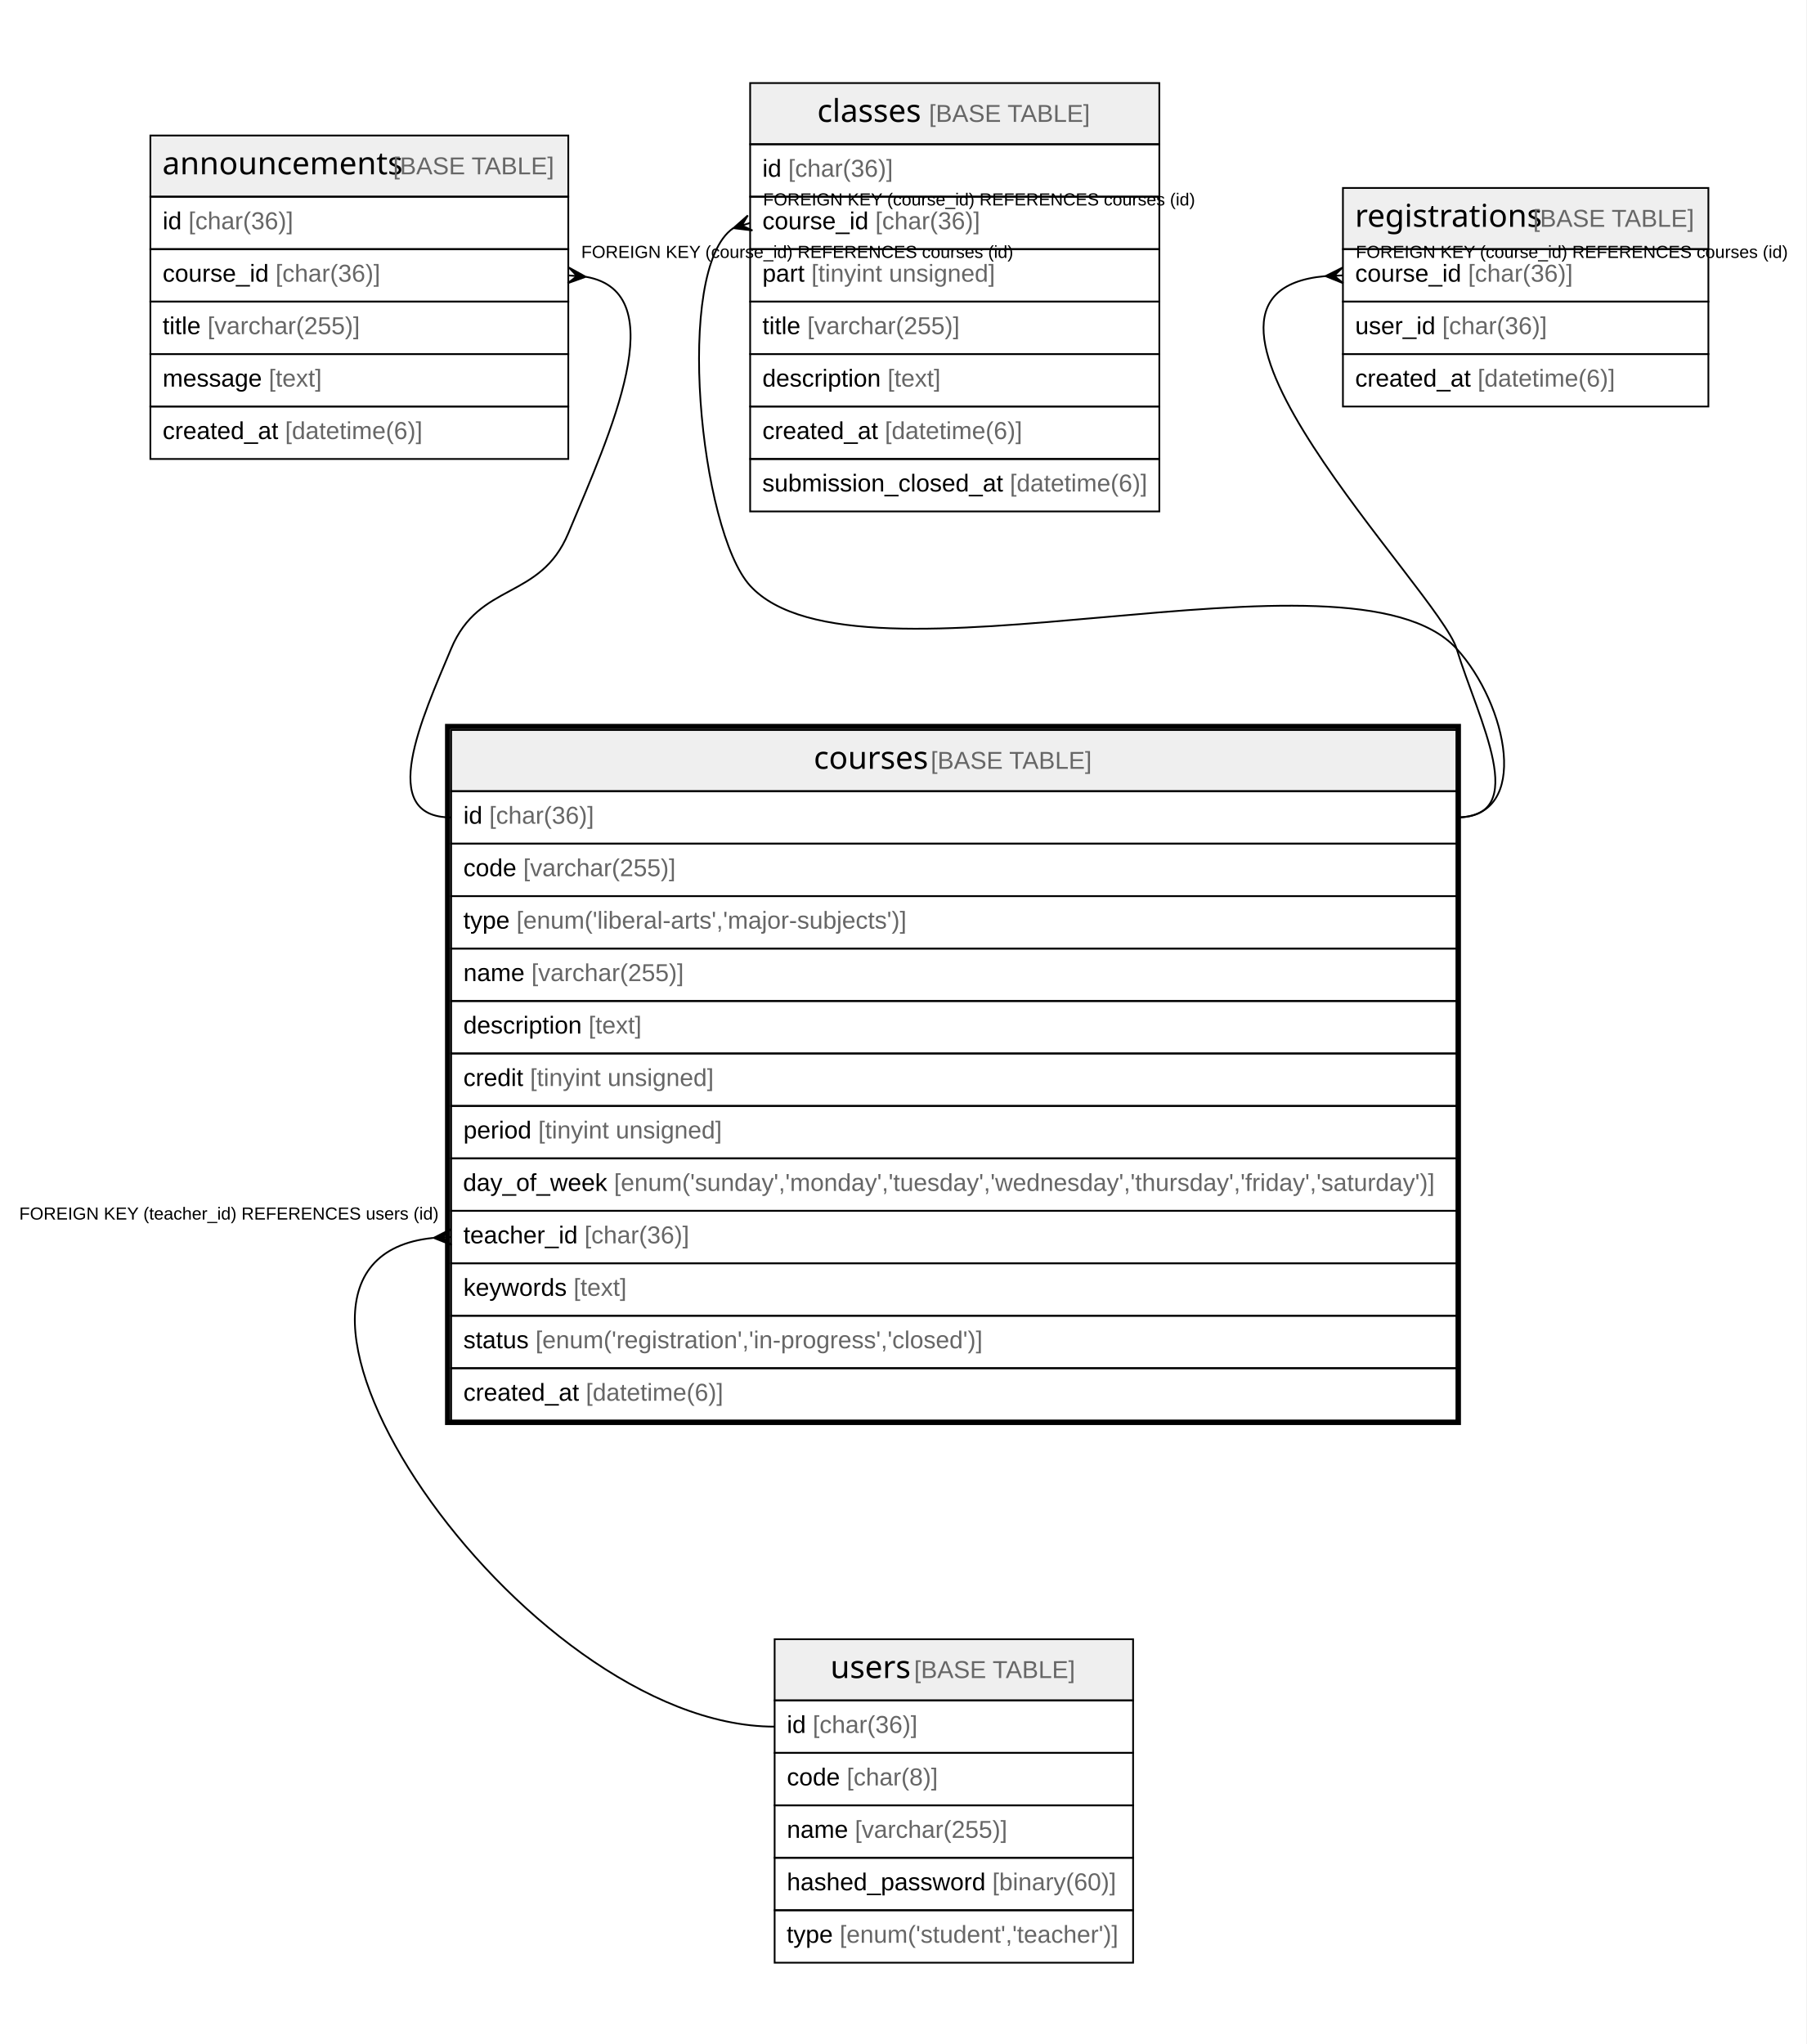
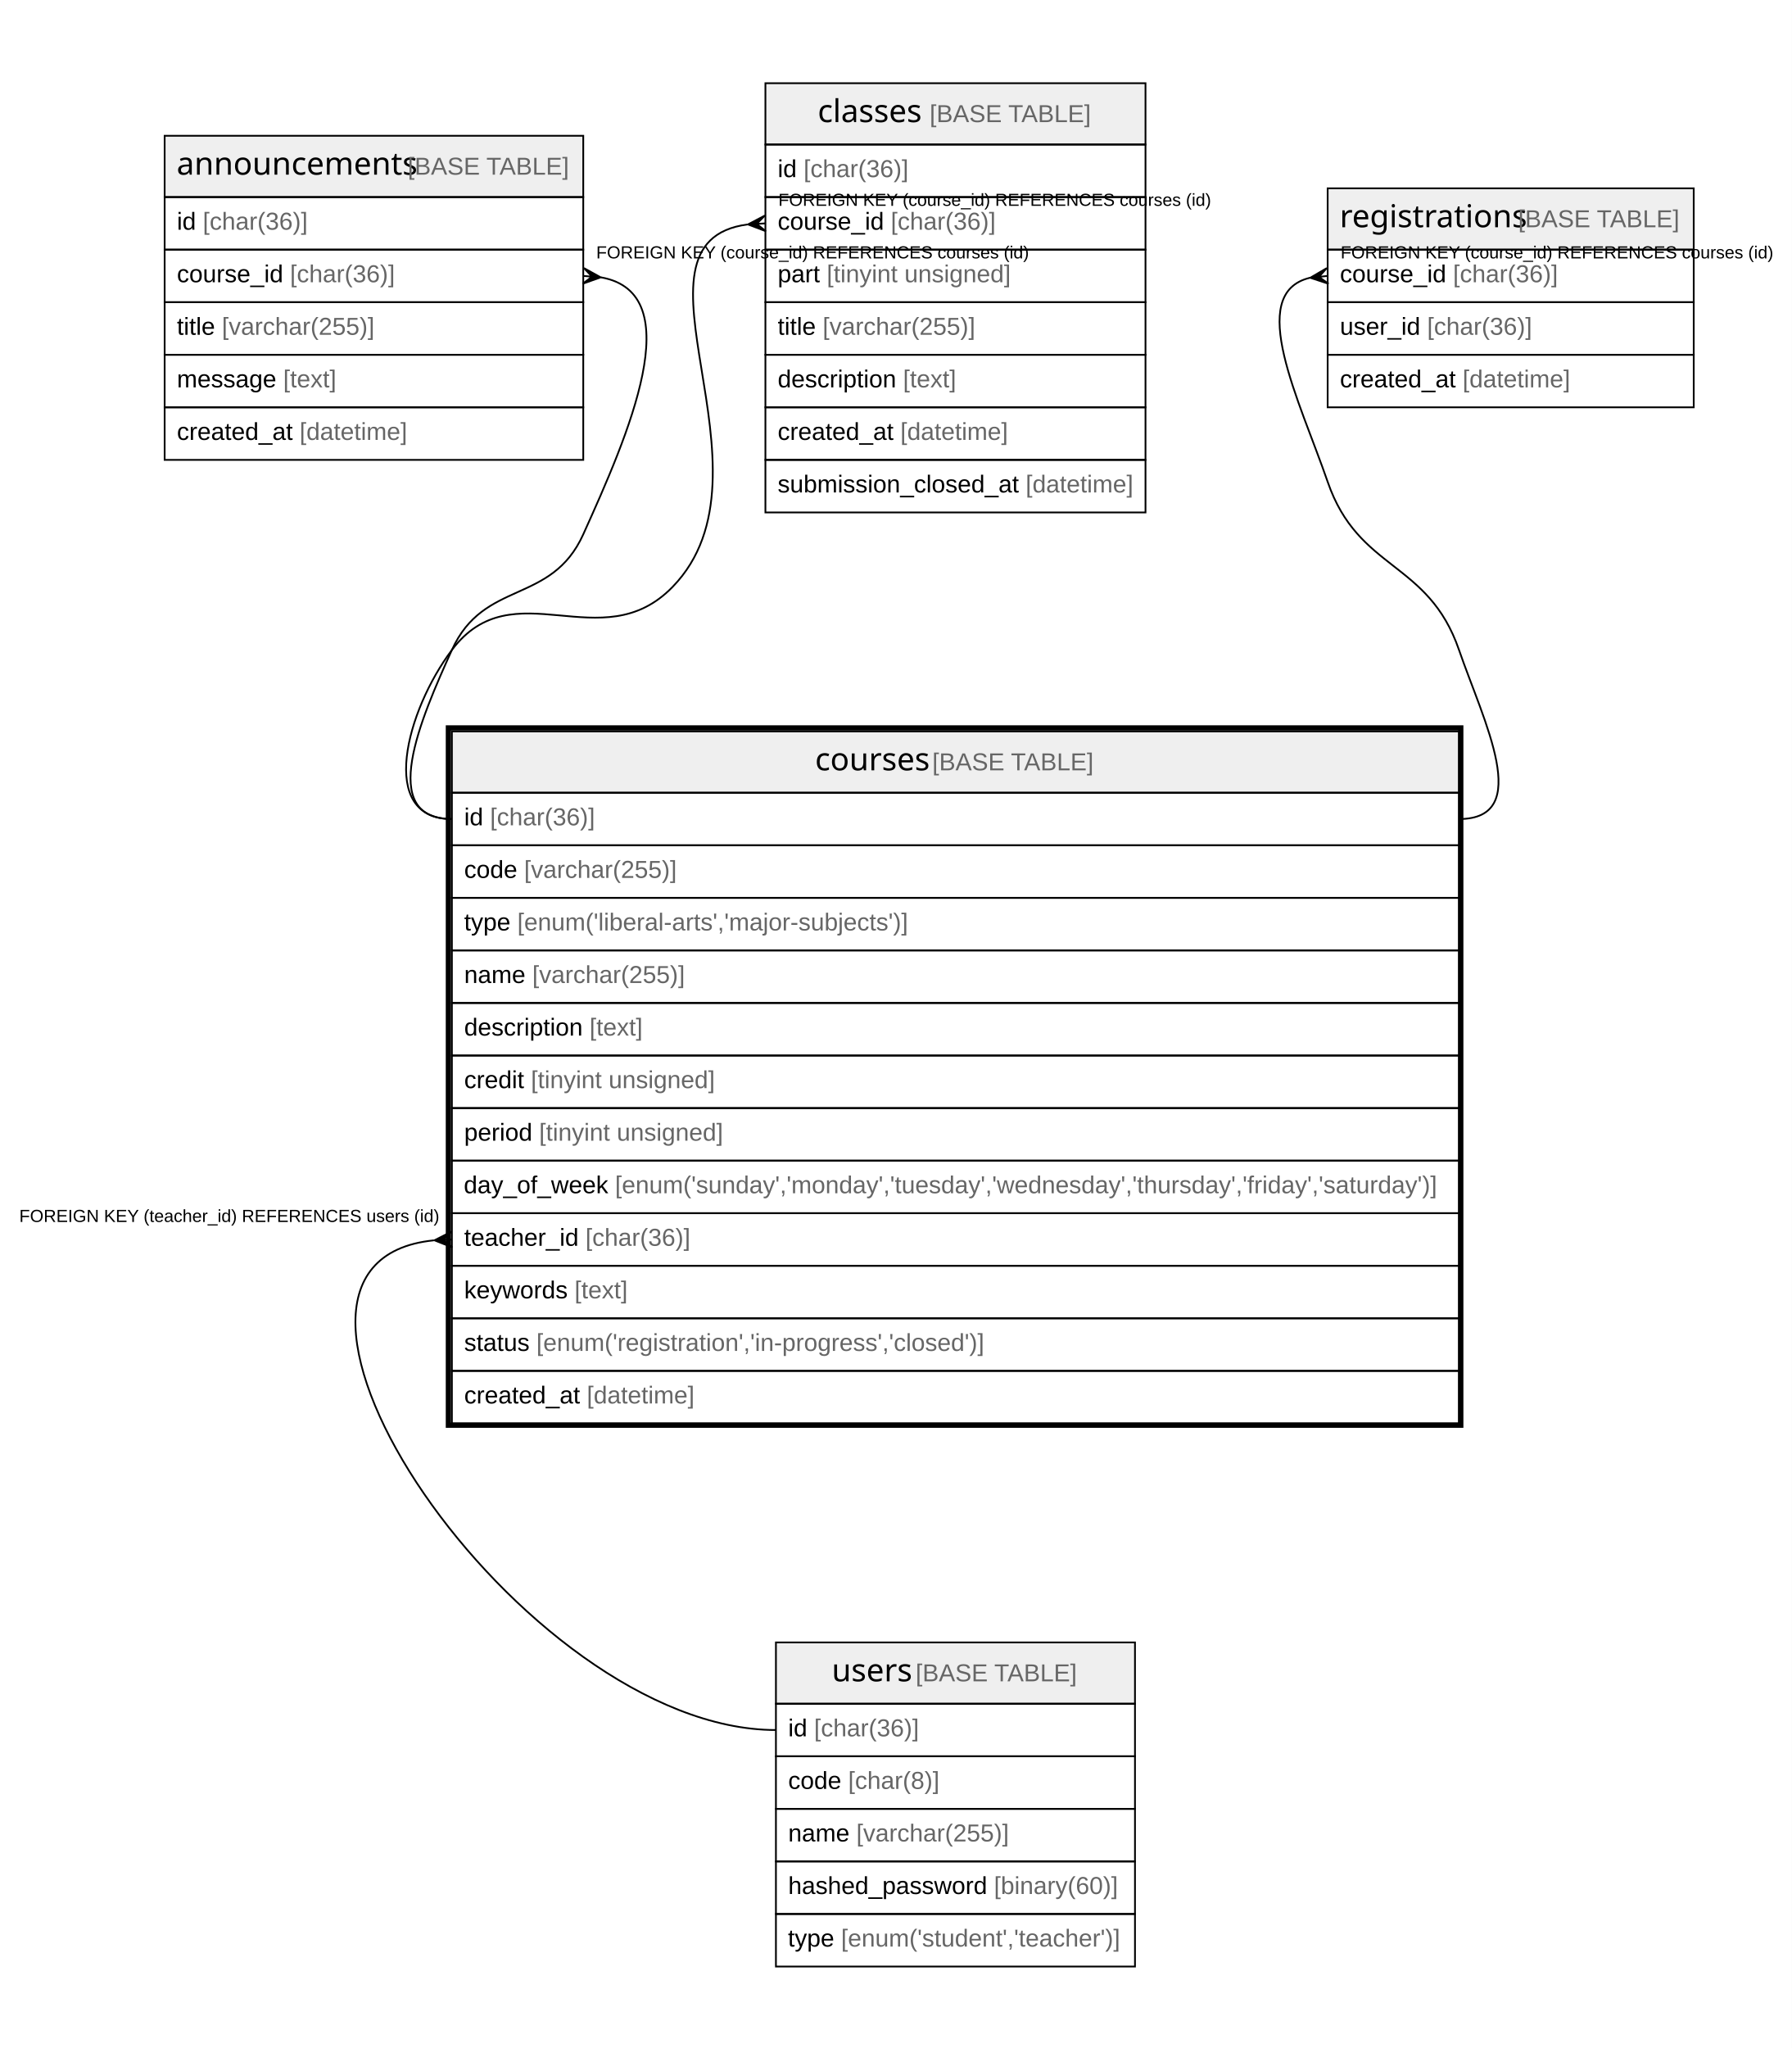
- <svg xmlns="http://www.w3.org/2000/svg" width="1033pt" height="1169pt" viewBox="0.00 0.00 1033.00 1169.00">
+ <svg xmlns="http://www.w3.org/2000/svg" width="1023pt" height="1169pt" viewBox="0.00 0.00 1023.00 1169.00">
  <g id="graph0" class="graph" transform="scale(1 1) rotate(0) translate(4 1165)">
-     <polygon fill="#ffffff" stroke="transparent" points="-4,4 -4,-1165 1029,-1165 1029,4 -4,4" />
+     <polygon fill="#ffffff" stroke="transparent" points="-4,4 -4,-1165 1019,-1165 1019,4 -4,4" />
    <g id="node1" class="node">
      <polygon fill="#efefef" stroke="transparent" points="254,-712.5 254,-747.5 829,-747.5 829,-712.5 254,-712.5" />
      <polygon fill="none" stroke="#000000" points="254,-712.5 254,-747.5 829,-747.5 829,-712.5 254,-712.5" />
      <text text-anchor="start" x="461.368" y="-725.3" font-family="Arial Bold" font-size="18.00" fill="#000000">courses</text>
      <text text-anchor="start" x="524.379" y="-725.3" font-family="Arial" font-size="14.00" fill="#000000"> </text>
      <text text-anchor="start" x="528.269" y="-725.3" font-family="Arial" font-size="14.00" fill="#666666">[BASE TABLE]</text>
      <polygon fill="none" stroke="#000000" points="254,-682.5 254,-712.5 829,-712.5 829,-682.5 254,-682.5" />
      <text text-anchor="start" x="261" y="-693.9" font-family="Arial" font-size="14.00" fill="#000000">id </text>
      <text text-anchor="start" x="275.78" y="-693.9" font-family="Arial" font-size="14.00" fill="#666666">[char(36)]</text>
      <polygon fill="none" stroke="#000000" points="254,-652.5 254,-682.5 829,-682.5 829,-652.5 254,-652.5" />
      <text text-anchor="start" x="261" y="-663.9" font-family="Arial" font-size="14.00" fill="#000000">code </text>
      <text text-anchor="start" x="295.238" y="-663.9" font-family="Arial" font-size="14.00" fill="#666666">[varchar(255)]</text>
      <polygon fill="none" stroke="#000000" points="254,-622.5 254,-652.5 829,-652.5 829,-622.5 254,-622.5" />
      <text text-anchor="start" x="261" y="-633.9" font-family="Arial" font-size="14.00" fill="#000000">type </text>
      <text text-anchor="start" x="291.346" y="-633.9" font-family="Arial" font-size="14.00" fill="#666666">[enum('liberal-arts','major-subjects')]</text>
      <polygon fill="none" stroke="#000000" points="254,-592.5 254,-622.5 829,-622.5 829,-592.5 254,-592.5" />
      <text text-anchor="start" x="261" y="-603.9" font-family="Arial" font-size="14.00" fill="#000000">name </text>
      <text text-anchor="start" x="299.899" y="-603.9" font-family="Arial" font-size="14.00" fill="#666666">[varchar(255)]</text>
      <polygon fill="none" stroke="#000000" points="254,-562.5 254,-592.5 829,-592.5 829,-562.5 254,-562.5" />
      <text text-anchor="start" x="261" y="-573.9" font-family="Arial" font-size="14.00" fill="#000000">description </text>
      <text text-anchor="start" x="332.568" y="-573.9" font-family="Arial" font-size="14.00" fill="#666666">[text]</text>
      <polygon fill="none" stroke="#000000" points="254,-532.5 254,-562.5 829,-562.5 829,-532.5 254,-532.5" />
      <text text-anchor="start" x="261" y="-543.9" font-family="Arial" font-size="14.00" fill="#000000">credit </text>
      <text text-anchor="start" x="299.114" y="-543.9" font-family="Arial" font-size="14.00" fill="#666666">[tinyint unsigned]</text>
      <polygon fill="none" stroke="#000000" points="254,-502.5 254,-532.5 829,-532.5 829,-502.5 254,-502.5" />
      <text text-anchor="start" x="261" y="-513.9" font-family="Arial" font-size="14.00" fill="#000000">period </text>
      <text text-anchor="start" x="303.788" y="-513.9" font-family="Arial" font-size="14.00" fill="#666666">[tinyint unsigned]</text>
      <polygon fill="none" stroke="#000000" points="254,-472.5 254,-502.5 829,-502.5 829,-472.5 254,-472.5" />
      <text text-anchor="start" x="260.776" y="-483.9" font-family="Arial" font-size="14.00" fill="#000000">day_of_week </text>
      <text text-anchor="start" x="347.142" y="-483.9" font-family="Arial" font-size="14.00" fill="#666666">[enum('sunday','monday','tuesday','wednesday','thursday','friday','saturday')]</text>
      <polygon fill="none" stroke="#000000" points="254,-442.5 254,-472.5 829,-472.5 829,-442.5 254,-442.5" />
      <text text-anchor="start" x="261" y="-453.9" font-family="Arial" font-size="14.00" fill="#000000">teacher_id </text>
      <text text-anchor="start" x="330.244" y="-453.9" font-family="Arial" font-size="14.00" fill="#666666">[char(36)]</text>
      <polygon fill="none" stroke="#000000" points="254,-412.5 254,-442.5 829,-442.5 829,-412.5 254,-412.5" />
      <text text-anchor="start" x="261" y="-423.9" font-family="Arial" font-size="14.00" fill="#000000">keywords </text>
      <text text-anchor="start" x="324.006" y="-423.9" font-family="Arial" font-size="14.00" fill="#666666">[text]</text>
      <polygon fill="none" stroke="#000000" points="254,-382.5 254,-412.5 829,-412.5 829,-382.5 254,-382.5" />
      <text text-anchor="start" x="261" y="-393.9" font-family="Arial" font-size="14.00" fill="#000000">status </text>
      <text text-anchor="start" x="302.237" y="-393.9" font-family="Arial" font-size="14.00" fill="#666666">[enum('registration','in-progress','closed')]</text>
      <polygon fill="none" stroke="#000000" points="254,-352.5 254,-382.5 829,-382.5 829,-352.5 254,-352.5" />
      <text text-anchor="start" x="261" y="-363.9" font-family="Arial" font-size="14.00" fill="#000000">created_at </text>
-       <text text-anchor="start" x="331.028" y="-363.9" font-family="Arial" font-size="14.00" fill="#666666">[datetime(6)]</text>
+       <text text-anchor="start" x="331.028" y="-363.9" font-family="Arial" font-size="14.00" fill="#666666">[datetime]</text>
      <polygon fill="none" stroke="#000000" stroke-width="3" points="252,-351.5 252,-749.5 830,-749.5 830,-351.5 252,-351.5" />
    </g>
    <g id="node5" class="node">
      <polygon fill="#efefef" stroke="transparent" points="439,-192.5 439,-227.5 644,-227.5 644,-192.5 439,-192.5" />
      <polygon fill="none" stroke="#000000" points="439,-192.5 439,-227.5 644,-227.5 644,-192.5 439,-192.5" />
      <text text-anchor="start" x="470.871" y="-205.3" font-family="Arial Bold" font-size="18.00" fill="#000000">users</text>
      <text text-anchor="start" x="514.875" y="-205.3" font-family="Arial" font-size="14.00" fill="#000000"> </text>
      <text text-anchor="start" x="518.766" y="-205.3" font-family="Arial" font-size="14.00" fill="#666666">[BASE TABLE]</text>
      <polygon fill="none" stroke="#000000" points="439,-162.5 439,-192.5 644,-192.5 644,-162.5 439,-162.5" />
      <text text-anchor="start" x="446" y="-173.9" font-family="Arial" font-size="14.00" fill="#000000">id </text>
      <text text-anchor="start" x="460.78" y="-173.9" font-family="Arial" font-size="14.00" fill="#666666">[char(36)]</text>
      <polygon fill="none" stroke="#000000" points="439,-132.5 439,-162.5 644,-162.5 644,-132.5 439,-132.5" />
      <text text-anchor="start" x="446" y="-143.9" font-family="Arial" font-size="14.00" fill="#000000">code </text>
      <text text-anchor="start" x="480.238" y="-143.9" font-family="Arial" font-size="14.00" fill="#666666">[char(8)]</text>
      <polygon fill="none" stroke="#000000" points="439,-102.5 439,-132.5 644,-132.5 644,-102.5 439,-102.5" />
      <text text-anchor="start" x="446" y="-113.9" font-family="Arial" font-size="14.00" fill="#000000">name </text>
      <text text-anchor="start" x="484.899" y="-113.9" font-family="Arial" font-size="14.00" fill="#666666">[varchar(255)]</text>
      <polygon fill="none" stroke="#000000" points="439,-72.5 439,-102.5 644,-102.5 644,-72.5 439,-72.5" />
      <text text-anchor="start" x="446" y="-83.9" font-family="Arial" font-size="14.00" fill="#000000">hashed_password </text>
      <text text-anchor="start" x="563.484" y="-83.9" font-family="Arial" font-size="14.00" fill="#666666">[binary(60)]</text>
      <polygon fill="none" stroke="#000000" points="439,-42.5 439,-72.5 644,-72.5 644,-42.5 439,-42.5" />
      <text text-anchor="start" x="445.844" y="-53.9" font-family="Arial" font-size="14.00" fill="#000000">type </text>
      <text text-anchor="start" x="476.191" y="-53.9" font-family="Arial" font-size="14.00" fill="#666666">[enum('student','teacher')]</text>
    </g>
    <g id="edge4" class="edge">
      <path fill="none" stroke="#000000" d="M243.668,-457.007C113.858,-443.995 293.488,-177.5 439,-177.5" />
      <polygon fill="#000000" stroke="#000000" points="244.011,-457.024 253.786,-461.995 249.006,-457.262 254,-457.5 254,-457.5 254,-457.5 249.006,-457.262 254.214,-453.005 244.011,-457.024 244.011,-457.024" />
      <text text-anchor="start" x="6.997" y="-467.5" font-family="Arial" font-size="10.00" fill="#000000">FOREIGN KEY (teacher_id) REFERENCES users (id)</text>
    </g>
    <g id="node2" class="node">
-       <polygon fill="#efefef" stroke="transparent" points="82,-1052.5 82,-1087.5 321,-1087.5 321,-1052.5 82,-1052.5" />
-       <polygon fill="none" stroke="#000000" points="82,-1052.5 82,-1087.5 321,-1087.5 321,-1052.5 82,-1052.5" />
-       <text text-anchor="start" x="88.848" y="-1065.3" font-family="Arial Bold" font-size="18.00" fill="#000000">announcements</text>
-       <text text-anchor="start" x="216.898" y="-1065.3" font-family="Arial" font-size="14.00" fill="#000000"> </text>
-       <text text-anchor="start" x="220.789" y="-1065.3" font-family="Arial" font-size="14.00" fill="#666666">[BASE TABLE]</text>
-       <polygon fill="none" stroke="#000000" points="82,-1022.5 82,-1052.5 321,-1052.5 321,-1022.5 82,-1022.5" />
-       <text text-anchor="start" x="89" y="-1033.9" font-family="Arial" font-size="14.00" fill="#000000">id </text>
-       <text text-anchor="start" x="103.78" y="-1033.9" font-family="Arial" font-size="14.00" fill="#666666">[char(36)]</text>
-       <polygon fill="none" stroke="#000000" points="82,-992.5 82,-1022.5 321,-1022.5 321,-992.5 82,-992.5" />
-       <text text-anchor="start" x="89" y="-1003.9" font-family="Arial" font-size="14.00" fill="#000000">course_id </text>
-       <text text-anchor="start" x="153.571" y="-1003.9" font-family="Arial" font-size="14.00" fill="#666666">[char(36)]</text>
-       <polygon fill="none" stroke="#000000" points="82,-962.5 82,-992.5 321,-992.5 321,-962.5 82,-962.5" />
-       <text text-anchor="start" x="89" y="-973.9" font-family="Arial" font-size="14.00" fill="#000000">title </text>
-       <text text-anchor="start" x="114.668" y="-973.9" font-family="Arial" font-size="14.00" fill="#666666">[varchar(255)]</text>
-       <polygon fill="none" stroke="#000000" points="82,-932.5 82,-962.5 321,-962.5 321,-932.5 82,-932.5" />
-       <text text-anchor="start" x="89" y="-943.9" font-family="Arial" font-size="14.00" fill="#000000">message </text>
-       <text text-anchor="start" x="149.682" y="-943.9" font-family="Arial" font-size="14.00" fill="#666666">[text]</text>
-       <polygon fill="none" stroke="#000000" points="82,-902.5 82,-932.5 321,-932.5 321,-902.5 82,-902.5" />
-       <text text-anchor="start" x="89" y="-913.9" font-family="Arial" font-size="14.00" fill="#000000">created_at </text>
-       <text text-anchor="start" x="159.028" y="-913.9" font-family="Arial" font-size="14.00" fill="#666666">[datetime(6)]</text>
+       <polygon fill="#efefef" stroke="transparent" points="90,-1052.5 90,-1087.5 329,-1087.5 329,-1052.5 90,-1052.5" />
+       <polygon fill="none" stroke="#000000" points="90,-1052.5 90,-1087.5 329,-1087.5 329,-1052.5 90,-1052.5" />
+       <text text-anchor="start" x="96.848" y="-1065.3" font-family="Arial Bold" font-size="18.00" fill="#000000">announcements</text>
+       <text text-anchor="start" x="224.898" y="-1065.3" font-family="Arial" font-size="14.00" fill="#000000"> </text>
+       <text text-anchor="start" x="228.789" y="-1065.3" font-family="Arial" font-size="14.00" fill="#666666">[BASE TABLE]</text>
+       <polygon fill="none" stroke="#000000" points="90,-1022.5 90,-1052.5 329,-1052.5 329,-1022.5 90,-1022.5" />
+       <text text-anchor="start" x="97" y="-1033.9" font-family="Arial" font-size="14.00" fill="#000000">id </text>
+       <text text-anchor="start" x="111.78" y="-1033.9" font-family="Arial" font-size="14.00" fill="#666666">[char(36)]</text>
+       <polygon fill="none" stroke="#000000" points="90,-992.5 90,-1022.5 329,-1022.5 329,-992.5 90,-992.5" />
+       <text text-anchor="start" x="97" y="-1003.9" font-family="Arial" font-size="14.00" fill="#000000">course_id </text>
+       <text text-anchor="start" x="161.571" y="-1003.9" font-family="Arial" font-size="14.00" fill="#666666">[char(36)]</text>
+       <polygon fill="none" stroke="#000000" points="90,-962.5 90,-992.5 329,-992.5 329,-962.5 90,-962.5" />
+       <text text-anchor="start" x="97" y="-973.9" font-family="Arial" font-size="14.00" fill="#000000">title </text>
+       <text text-anchor="start" x="122.668" y="-973.9" font-family="Arial" font-size="14.00" fill="#666666">[varchar(255)]</text>
+       <polygon fill="none" stroke="#000000" points="90,-932.5 90,-962.5 329,-962.5 329,-932.5 90,-932.5" />
+       <text text-anchor="start" x="97" y="-943.9" font-family="Arial" font-size="14.00" fill="#000000">message </text>
+       <text text-anchor="start" x="157.682" y="-943.9" font-family="Arial" font-size="14.00" fill="#666666">[text]</text>
+       <polygon fill="none" stroke="#000000" points="90,-902.5 90,-932.5 329,-932.5 329,-902.5 90,-902.5" />
+       <text text-anchor="start" x="97" y="-913.9" font-family="Arial" font-size="14.00" fill="#000000">created_at </text>
+       <text text-anchor="start" x="167.028" y="-913.9" font-family="Arial" font-size="14.00" fill="#666666">[datetime]</text>
    </g>
    <g id="edge1" class="edge">
-       <path fill="none" stroke="#000000" d="M331.143,-1006.683C382.045,-997.726 344.881,-917.046 321,-860 304.859,-821.443 270.141,-832.557 254,-794 237.438,-754.438 211.111,-697.5 254,-697.5" />
-       <polygon fill="#000000" stroke="#000000" points="330.968,-1006.697 320.639,-1003.014 325.984,-1007.098 321,-1007.5 321,-1007.5 321,-1007.5 325.984,-1007.098 321.361,-1011.986 330.968,-1006.697 330.968,-1006.697" />
-       <text text-anchor="start" x="328.386" y="-1017.5" font-family="Arial" font-size="10.00" fill="#000000">FOREIGN KEY (course_id) REFERENCES courses (id)</text>
+       <path fill="none" stroke="#000000" d="M339.158,-1006.676C390.226,-997.648 354.475,-916.352 329,-860 310.709,-819.54 272.291,-834.46 254,-794 236.333,-754.919 211.111,-697.5 254,-697.5" />
+       <polygon fill="#000000" stroke="#000000" points="338.967,-1006.692 328.636,-1003.015 333.984,-1007.096 329,-1007.5 329,-1007.5 329,-1007.5 333.984,-1007.096 329.364,-1011.985 338.967,-1006.692 338.967,-1006.692" />
+       <text text-anchor="start" x="336.386" y="-1017.5" font-family="Arial" font-size="10.00" fill="#000000">FOREIGN KEY (course_id) REFERENCES courses (id)</text>
    </g>
    <g id="node3" class="node">
-       <polygon fill="#efefef" stroke="transparent" points="425,-1082.5 425,-1117.5 659,-1117.5 659,-1082.5 425,-1082.5" />
-       <polygon fill="none" stroke="#000000" points="425,-1082.5 425,-1117.5 659,-1117.5 659,-1082.5 425,-1082.5" />
-       <text text-anchor="start" x="463.37" y="-1095.3" font-family="Arial Bold" font-size="18.00" fill="#000000">classes</text>
-       <text text-anchor="start" x="523.376" y="-1095.3" font-family="Arial" font-size="14.00" fill="#000000"> </text>
-       <text text-anchor="start" x="527.267" y="-1095.3" font-family="Arial" font-size="14.00" fill="#666666">[BASE TABLE]</text>
-       <polygon fill="none" stroke="#000000" points="425,-1052.5 425,-1082.5 659,-1082.5 659,-1052.5 425,-1052.5" />
-       <text text-anchor="start" x="432" y="-1063.9" font-family="Arial" font-size="14.00" fill="#000000">id </text>
-       <text text-anchor="start" x="446.78" y="-1063.9" font-family="Arial" font-size="14.00" fill="#666666">[char(36)]</text>
-       <polygon fill="none" stroke="#000000" points="425,-1022.5 425,-1052.5 659,-1052.5 659,-1022.5 425,-1022.5" />
-       <text text-anchor="start" x="432" y="-1033.9" font-family="Arial" font-size="14.00" fill="#000000">course_id </text>
-       <text text-anchor="start" x="496.571" y="-1033.9" font-family="Arial" font-size="14.00" fill="#666666">[char(36)]</text>
-       <polygon fill="none" stroke="#000000" points="425,-992.5 425,-1022.5 659,-1022.5 659,-992.5 425,-992.5" />
-       <text text-anchor="start" x="432" y="-1003.9" font-family="Arial" font-size="14.00" fill="#000000">part </text>
-       <text text-anchor="start" x="460.007" y="-1003.9" font-family="Arial" font-size="14.00" fill="#666666">[tinyint unsigned]</text>
-       <polygon fill="none" stroke="#000000" points="425,-962.5 425,-992.5 659,-992.5 659,-962.5 425,-962.5" />
-       <text text-anchor="start" x="432" y="-973.9" font-family="Arial" font-size="14.00" fill="#000000">title </text>
-       <text text-anchor="start" x="457.668" y="-973.9" font-family="Arial" font-size="14.00" fill="#666666">[varchar(255)]</text>
-       <polygon fill="none" stroke="#000000" points="425,-932.5 425,-962.5 659,-962.5 659,-932.5 425,-932.5" />
-       <text text-anchor="start" x="432" y="-943.9" font-family="Arial" font-size="14.00" fill="#000000">description </text>
-       <text text-anchor="start" x="503.568" y="-943.9" font-family="Arial" font-size="14.00" fill="#666666">[text]</text>
-       <polygon fill="none" stroke="#000000" points="425,-902.5 425,-932.5 659,-932.5 659,-902.5 425,-902.5" />
-       <text text-anchor="start" x="432" y="-913.9" font-family="Arial" font-size="14.00" fill="#000000">created_at </text>
-       <text text-anchor="start" x="502.028" y="-913.9" font-family="Arial" font-size="14.00" fill="#666666">[datetime(6)]</text>
-       <polygon fill="none" stroke="#000000" points="425,-872.5 425,-902.5 659,-902.5 659,-872.5 425,-872.5" />
-       <text text-anchor="start" x="431.924" y="-883.9" font-family="Arial" font-size="14.00" fill="#000000">submission_closed_at </text>
-       <text text-anchor="start" x="573.512" y="-883.9" font-family="Arial" font-size="14.00" fill="#666666">[datetime(6)]</text>
+       <polygon fill="#efefef" stroke="transparent" points="433,-1082.5 433,-1117.5 650,-1117.5 650,-1082.5 433,-1082.5" />
+       <polygon fill="none" stroke="#000000" points="433,-1082.5 433,-1117.5 650,-1117.5 650,-1082.5 433,-1082.5" />
+       <text text-anchor="start" x="462.87" y="-1095.3" font-family="Arial Bold" font-size="18.00" fill="#000000">classes</text>
+       <text text-anchor="start" x="522.876" y="-1095.3" font-family="Arial" font-size="14.00" fill="#000000"> </text>
+       <text text-anchor="start" x="526.767" y="-1095.3" font-family="Arial" font-size="14.00" fill="#666666">[BASE TABLE]</text>
+       <polygon fill="none" stroke="#000000" points="433,-1052.5 433,-1082.5 650,-1082.5 650,-1052.5 433,-1052.5" />
+       <text text-anchor="start" x="440" y="-1063.9" font-family="Arial" font-size="14.00" fill="#000000">id </text>
+       <text text-anchor="start" x="454.78" y="-1063.9" font-family="Arial" font-size="14.00" fill="#666666">[char(36)]</text>
+       <polygon fill="none" stroke="#000000" points="433,-1022.5 433,-1052.5 650,-1052.5 650,-1022.5 433,-1022.5" />
+       <text text-anchor="start" x="440" y="-1033.9" font-family="Arial" font-size="14.00" fill="#000000">course_id </text>
+       <text text-anchor="start" x="504.571" y="-1033.9" font-family="Arial" font-size="14.00" fill="#666666">[char(36)]</text>
+       <polygon fill="none" stroke="#000000" points="433,-992.5 433,-1022.5 650,-1022.5 650,-992.5 433,-992.5" />
+       <text text-anchor="start" x="440" y="-1003.9" font-family="Arial" font-size="14.00" fill="#000000">part </text>
+       <text text-anchor="start" x="468.007" y="-1003.9" font-family="Arial" font-size="14.00" fill="#666666">[tinyint unsigned]</text>
+       <polygon fill="none" stroke="#000000" points="433,-962.5 433,-992.5 650,-992.5 650,-962.5 433,-962.5" />
+       <text text-anchor="start" x="440" y="-973.9" font-family="Arial" font-size="14.00" fill="#000000">title </text>
+       <text text-anchor="start" x="465.668" y="-973.9" font-family="Arial" font-size="14.00" fill="#666666">[varchar(255)]</text>
+       <polygon fill="none" stroke="#000000" points="433,-932.5 433,-962.5 650,-962.5 650,-932.5 433,-932.5" />
+       <text text-anchor="start" x="440" y="-943.9" font-family="Arial" font-size="14.00" fill="#000000">description </text>
+       <text text-anchor="start" x="511.568" y="-943.9" font-family="Arial" font-size="14.00" fill="#666666">[text]</text>
+       <polygon fill="none" stroke="#000000" points="433,-902.5 433,-932.5 650,-932.5 650,-902.5 433,-902.5" />
+       <text text-anchor="start" x="440" y="-913.9" font-family="Arial" font-size="14.00" fill="#000000">created_at </text>
+       <text text-anchor="start" x="510.028" y="-913.9" font-family="Arial" font-size="14.00" fill="#666666">[datetime]</text>
+       <polygon fill="none" stroke="#000000" points="433,-872.5 433,-902.5 650,-902.5 650,-872.5 433,-872.5" />
+       <text text-anchor="start" x="439.976" y="-883.9" font-family="Arial" font-size="14.00" fill="#000000">submission_closed_at </text>
+       <text text-anchor="start" x="581.564" y="-883.9" font-family="Arial" font-size="14.00" fill="#666666">[datetime]</text>
    </g>
    <g id="edge2" class="edge">
-       <path fill="none" stroke="#000000" d="M415.29,-1034.473C381.329,-1011.245 396.307,-861.364 425,-830 485.84,-763.498 768.16,-860.502 829,-794 857.95,-762.356 871.889,-697.5 829,-697.5" />
-       <polygon fill="#000000" stroke="#000000" points="415.453,-1034.524 423.661,-1041.796 420.227,-1036.012 425,-1037.5 425,-1037.5 425,-1037.5 420.227,-1036.012 426.339,-1033.204 415.453,-1034.524 415.453,-1034.524" />
-       <text text-anchor="start" x="432.386" y="-1047.5" font-family="Arial" font-size="10.00" fill="#000000">FOREIGN KEY (course_id) REFERENCES courses (id)</text>
+       <path fill="none" stroke="#000000" d="M422.756,-1036.875C346.029,-1026.729 443.756,-895.582 380,-830 339.403,-788.24 289.072,-840.496 254,-794 228.173,-759.76 211.111,-697.5 254,-697.5" />
+       <polygon fill="#000000" stroke="#000000" points="423.019,-1036.891 432.726,-1041.992 428.009,-1037.196 433,-1037.5 433,-1037.5 433,-1037.5 428.009,-1037.196 433.274,-1033.008 423.019,-1036.891 423.019,-1036.891" />
+       <text text-anchor="start" x="440.386" y="-1047.5" font-family="Arial" font-size="10.00" fill="#000000">FOREIGN KEY (course_id) REFERENCES courses (id)</text>
    </g>
    <g id="node4" class="node">
-       <polygon fill="#efefef" stroke="transparent" points="764,-1022.5 764,-1057.5 973,-1057.5 973,-1022.5 764,-1022.5" />
-       <polygon fill="none" stroke="#000000" points="764,-1022.5 764,-1057.5 973,-1057.5 973,-1022.5 764,-1022.5" />
-       <text text-anchor="start" x="770.869" y="-1035.3" font-family="Arial Bold" font-size="18.00" fill="#000000">registrations</text>
-       <text text-anchor="start" x="868.877" y="-1035.3" font-family="Arial" font-size="14.00" fill="#000000"> </text>
-       <text text-anchor="start" x="872.768" y="-1035.3" font-family="Arial" font-size="14.00" fill="#666666">[BASE TABLE]</text>
-       <polygon fill="none" stroke="#000000" points="764,-992.5 764,-1022.5 973,-1022.5 973,-992.5 764,-992.5" />
-       <text text-anchor="start" x="771" y="-1003.9" font-family="Arial" font-size="14.00" fill="#000000">course_id </text>
-       <text text-anchor="start" x="835.571" y="-1003.9" font-family="Arial" font-size="14.00" fill="#666666">[char(36)]</text>
-       <polygon fill="none" stroke="#000000" points="764,-962.5 764,-992.5 973,-992.5 973,-962.5 764,-962.5" />
-       <text text-anchor="start" x="771" y="-973.9" font-family="Arial" font-size="14.00" fill="#000000">user_id </text>
-       <text text-anchor="start" x="820.788" y="-973.9" font-family="Arial" font-size="14.00" fill="#666666">[char(36)]</text>
-       <polygon fill="none" stroke="#000000" points="764,-932.5 764,-962.5 973,-962.5 973,-932.5 764,-932.5" />
-       <text text-anchor="start" x="771" y="-943.9" font-family="Arial" font-size="14.00" fill="#000000">created_at </text>
-       <text text-anchor="start" x="841.028" y="-943.9" font-family="Arial" font-size="14.00" fill="#666666">[datetime(6)]</text>
+       <polygon fill="#efefef" stroke="transparent" points="754,-1022.5 754,-1057.5 963,-1057.5 963,-1022.5 754,-1022.5" />
+       <polygon fill="none" stroke="#000000" points="754,-1022.5 754,-1057.5 963,-1057.5 963,-1022.5 754,-1022.5" />
+       <text text-anchor="start" x="760.869" y="-1035.3" font-family="Arial Bold" font-size="18.00" fill="#000000">registrations</text>
+       <text text-anchor="start" x="858.877" y="-1035.3" font-family="Arial" font-size="14.00" fill="#000000"> </text>
+       <text text-anchor="start" x="862.768" y="-1035.3" font-family="Arial" font-size="14.00" fill="#666666">[BASE TABLE]</text>
+       <polygon fill="none" stroke="#000000" points="754,-992.5 754,-1022.5 963,-1022.5 963,-992.5 754,-992.5" />
+       <text text-anchor="start" x="761" y="-1003.9" font-family="Arial" font-size="14.00" fill="#000000">course_id </text>
+       <text text-anchor="start" x="825.571" y="-1003.9" font-family="Arial" font-size="14.00" fill="#666666">[char(36)]</text>
+       <polygon fill="none" stroke="#000000" points="754,-962.5 754,-992.5 963,-992.5 963,-962.5 754,-962.5" />
+       <text text-anchor="start" x="761" y="-973.9" font-family="Arial" font-size="14.00" fill="#000000">user_id </text>
+       <text text-anchor="start" x="810.788" y="-973.9" font-family="Arial" font-size="14.00" fill="#666666">[char(36)]</text>
+       <polygon fill="none" stroke="#000000" points="754,-932.5 754,-962.5 963,-962.5 963,-932.5 754,-932.5" />
+       <text text-anchor="start" x="761" y="-943.9" font-family="Arial" font-size="14.00" fill="#000000">created_at </text>
+       <text text-anchor="start" x="831.028" y="-943.9" font-family="Arial" font-size="14.00" fill="#666666">[datetime]</text>
    </g>
    <g id="edge3" class="edge">
-       <path fill="none" stroke="#000000" d="M753.85,-1007.076C646.073,-997.46 818.814,-827.211 829,-794 841.576,-752.996 871.889,-697.5 829,-697.5" />
-       <polygon fill="#000000" stroke="#000000" points="754.009,-1007.082 763.812,-1011.996 759.004,-1007.291 764,-1007.5 764,-1007.5 764,-1007.5 759.004,-1007.291 764.188,-1003.004 754.009,-1007.082 754.009,-1007.082" />
-       <text text-anchor="start" x="771.386" y="-1017.5" font-family="Arial" font-size="10.00" fill="#000000">FOREIGN KEY (course_id) REFERENCES courses (id)</text>
+       <path fill="none" stroke="#000000" d="M743.774,-1006.41C706.905,-997.491 738.26,-935.713 754,-890 771.627,-838.806 811.373,-845.194 829,-794 842.963,-753.448 871.889,-697.5 829,-697.5" />
+       <polygon fill="#000000" stroke="#000000" points="744.056,-1006.44 753.523,-1011.975 749.028,-1006.97 754,-1007.5 754,-1007.5 754,-1007.5 749.028,-1006.97 754.477,-1003.025 744.056,-1006.44 744.056,-1006.44" />
+       <text text-anchor="start" x="761.386" y="-1017.5" font-family="Arial" font-size="10.00" fill="#000000">FOREIGN KEY (course_id) REFERENCES courses (id)</text>
    </g>
  </g>
</svg>
